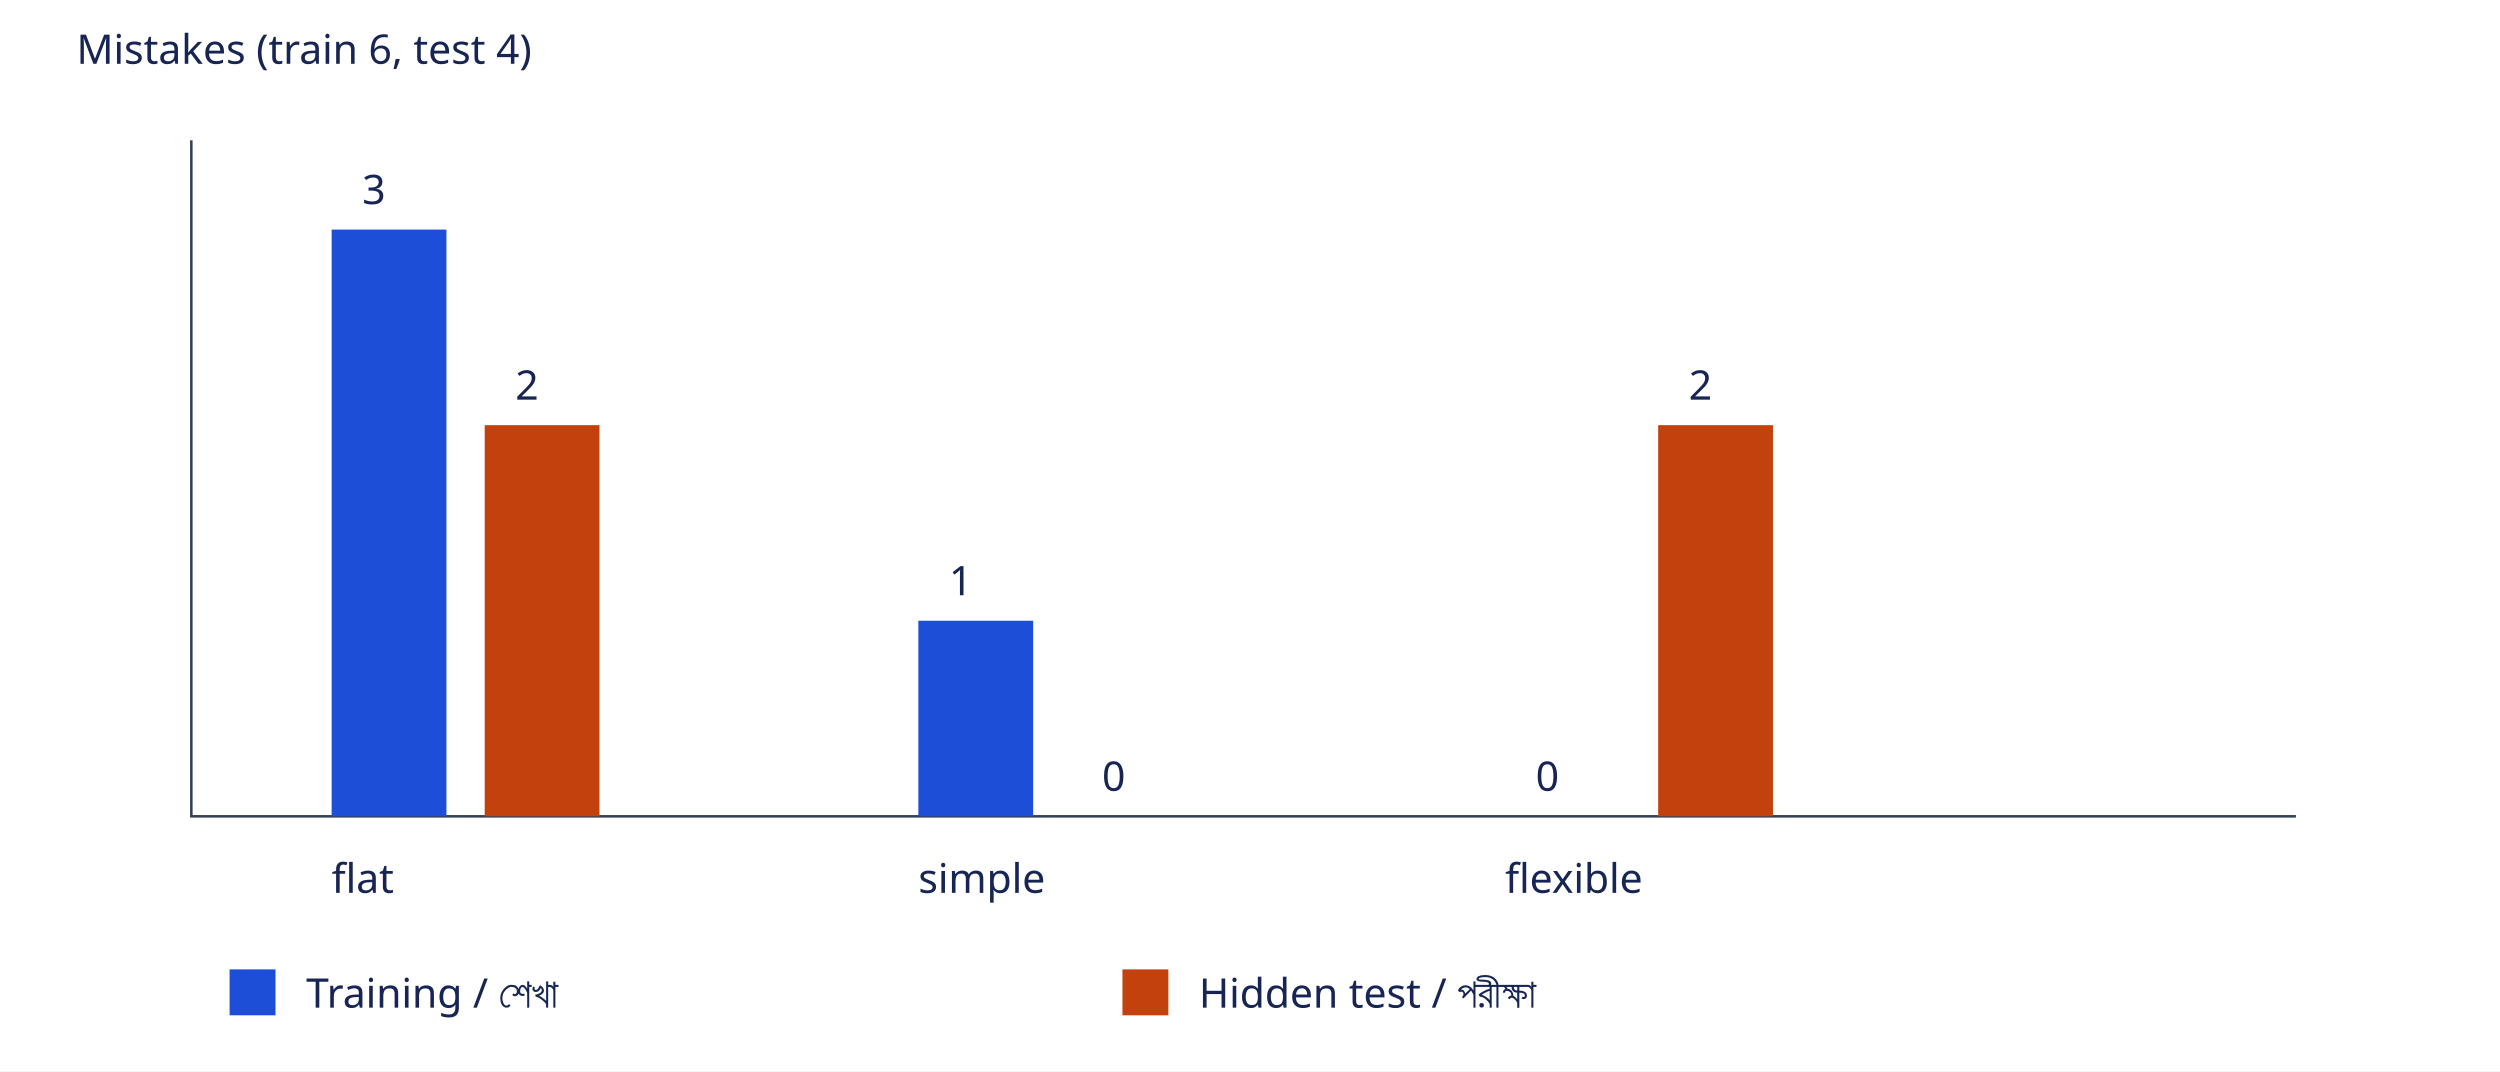
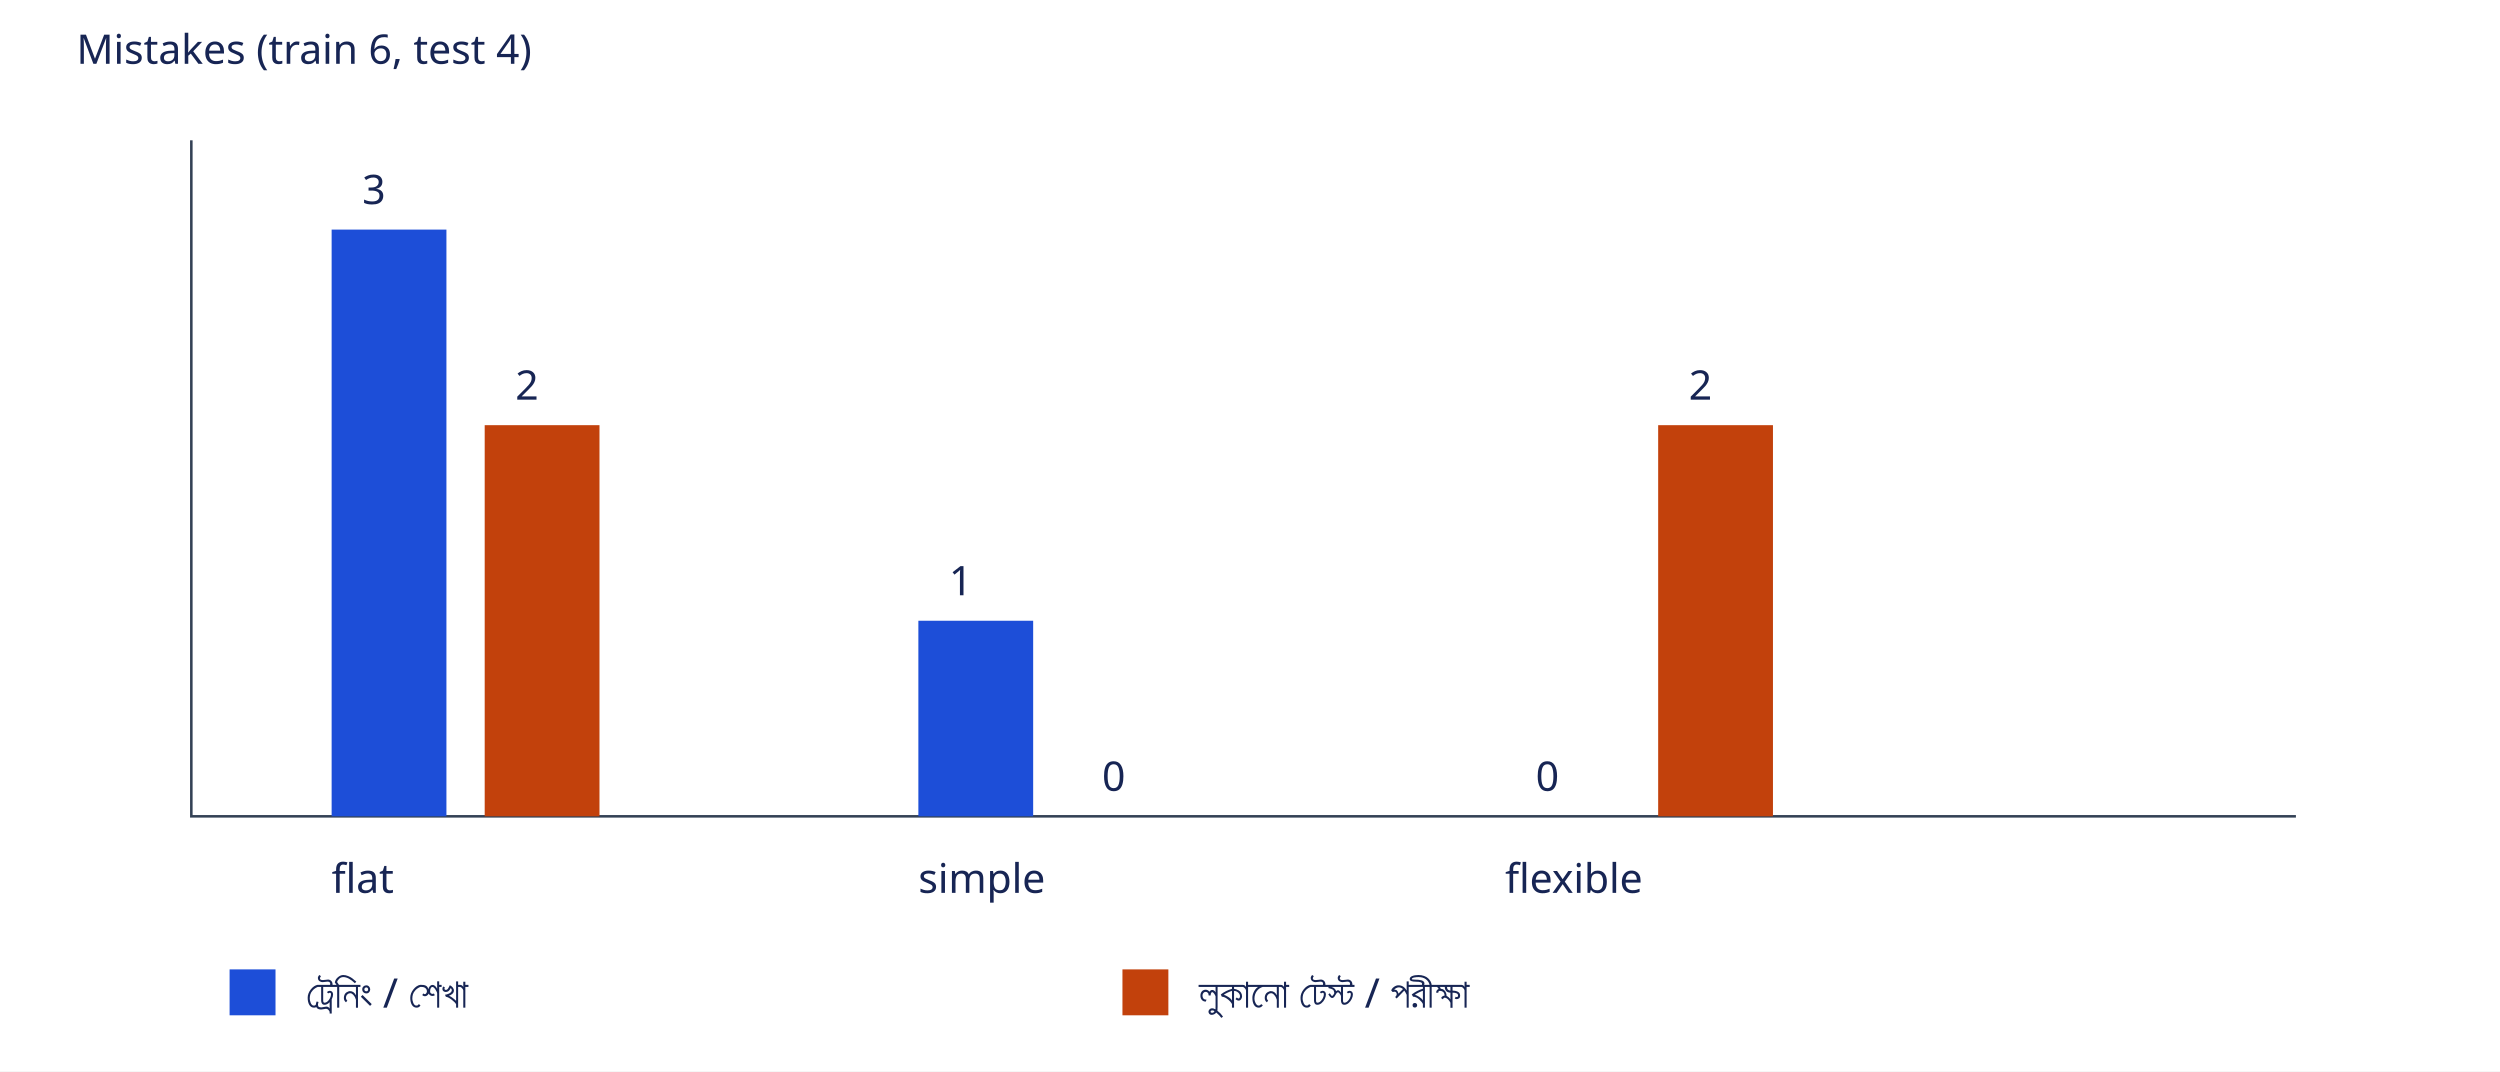
<svg xmlns="http://www.w3.org/2000/svg" width="980" height="420" viewBox="0 0 980 420">
  <rect width="100%" height="100%" fill="#fff" />
  <path d="M75,55 V320 H900" fill="none" stroke="#334155" />
  <rect x="130" y="90.0" width="45" height="230.0" fill="#1d4ed8" />
  <text x="142" y="80.0" font-family="sans-serif" font-size="16" fill="#172554">3</text>
  <rect x="190" y="166.667" width="45" height="153.333" fill="#c2410c" />
  <text x="202" y="156.667" font-family="sans-serif" font-size="16" fill="#172554">2</text>
  <text x="130" y="350" font-family="sans-serif" font-size="16" fill="#172554">flat</text>
  <rect x="360" y="243.333" width="45" height="76.667" fill="#1d4ed8" />
  <text x="372" y="233.333" font-family="sans-serif" font-size="16" fill="#172554">1</text>
  <rect x="420" y="320.0" width="45" height="0.0" fill="#c2410c" />
  <text x="432" y="310.0" font-family="sans-serif" font-size="16" fill="#172554">0</text>
  <text x="360" y="350" font-family="sans-serif" font-size="16" fill="#172554">simple</text>
  <rect x="590" y="320.0" width="45" height="0.0" fill="#1d4ed8" />
  <text x="602" y="310.0" font-family="sans-serif" font-size="16" fill="#172554">0</text>
  <rect x="650" y="166.667" width="45" height="153.333" fill="#c2410c" />
  <text x="662" y="156.667" font-family="sans-serif" font-size="16" fill="#172554">2</text>
  <text x="590" y="350" font-family="sans-serif" font-size="16" fill="#172554">flexible</text>
  <text x="30" y="25" font-family="sans-serif" font-size="16" fill="#172554">Mistakes (train 6, test 4)</text>
  <rect x="90" y="380" width="18" height="18" fill="#1d4ed8" />
-   <text x="120" y="395" font-family="sans-serif" font-size="16" fill="#172554">Training / শেখা</text>
+   <text x="120" y="395" font-family="sans-serif" font-size="16" fill="#172554">ট্রেনিং / শেখা</text>
  <rect x="440" y="380" width="18" height="18" fill="#c2410c" />
-   <text x="470" y="395" font-family="sans-serif" font-size="16" fill="#172554">Hidden test / পরীক্ষা</text>
+   <text x="470" y="395" font-family="sans-serif" font-size="16" fill="#172554">লুকানো টেস্ট / পরীক্ষা</text>
</svg>
